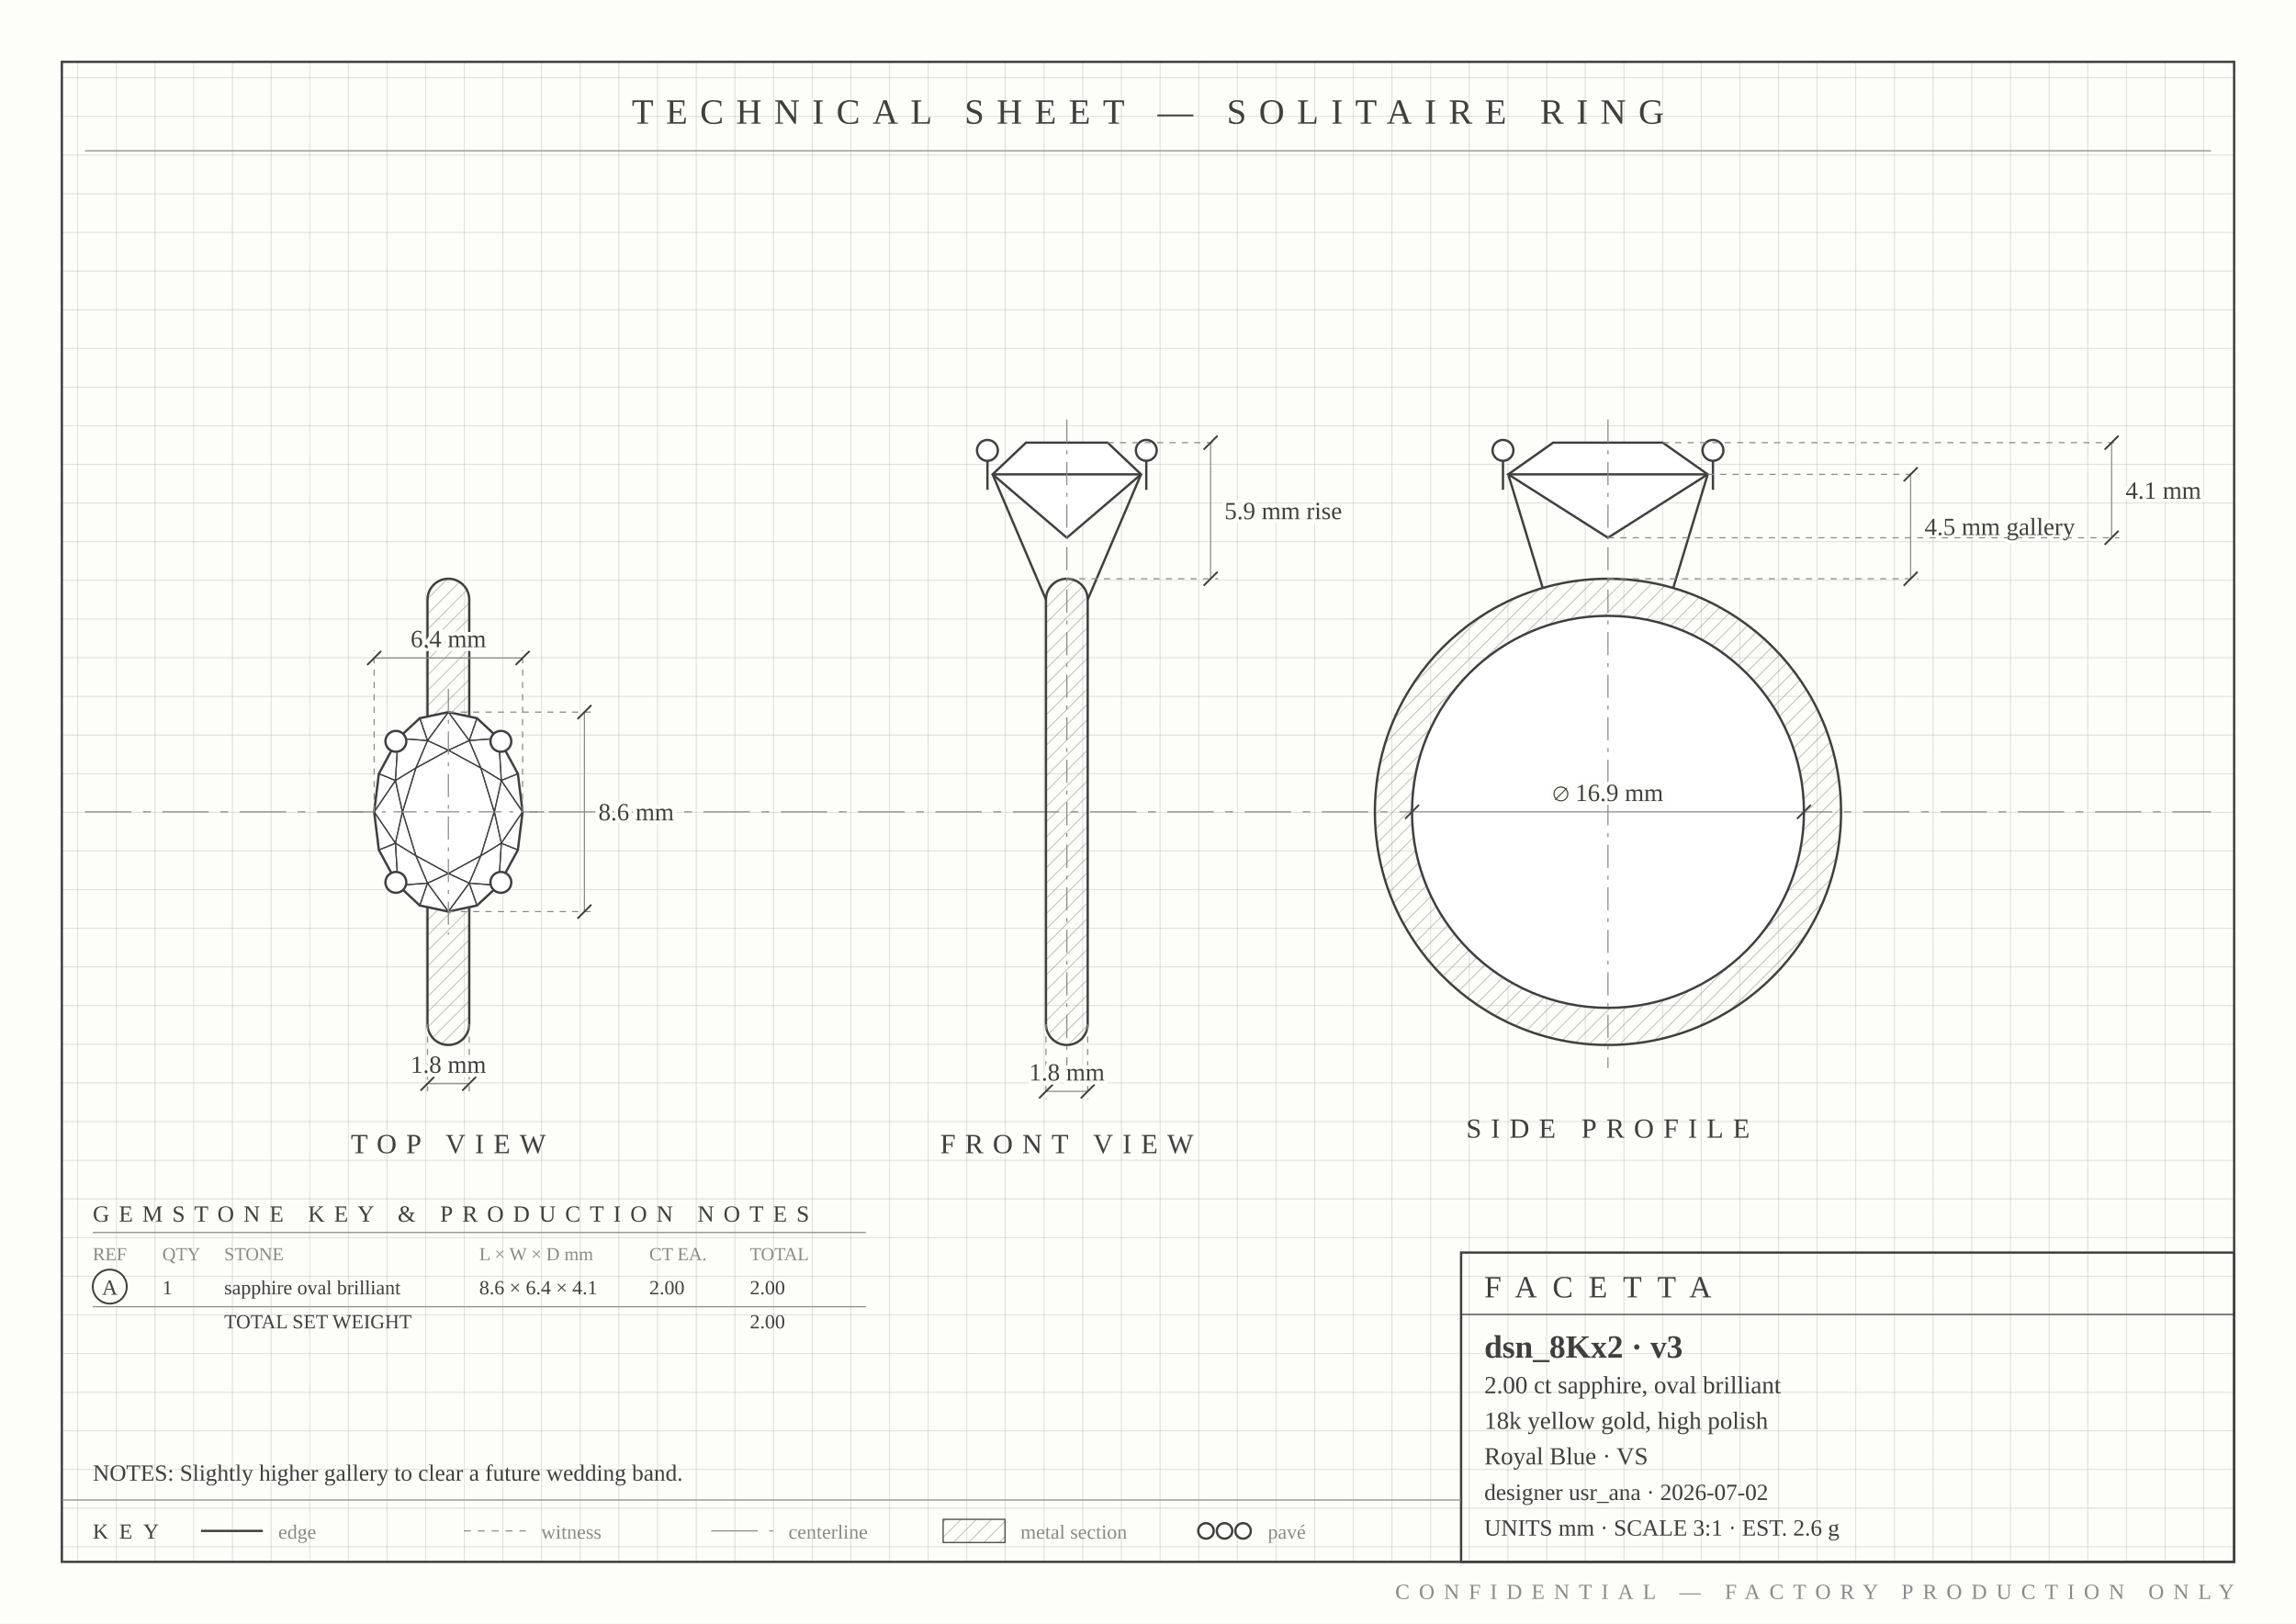
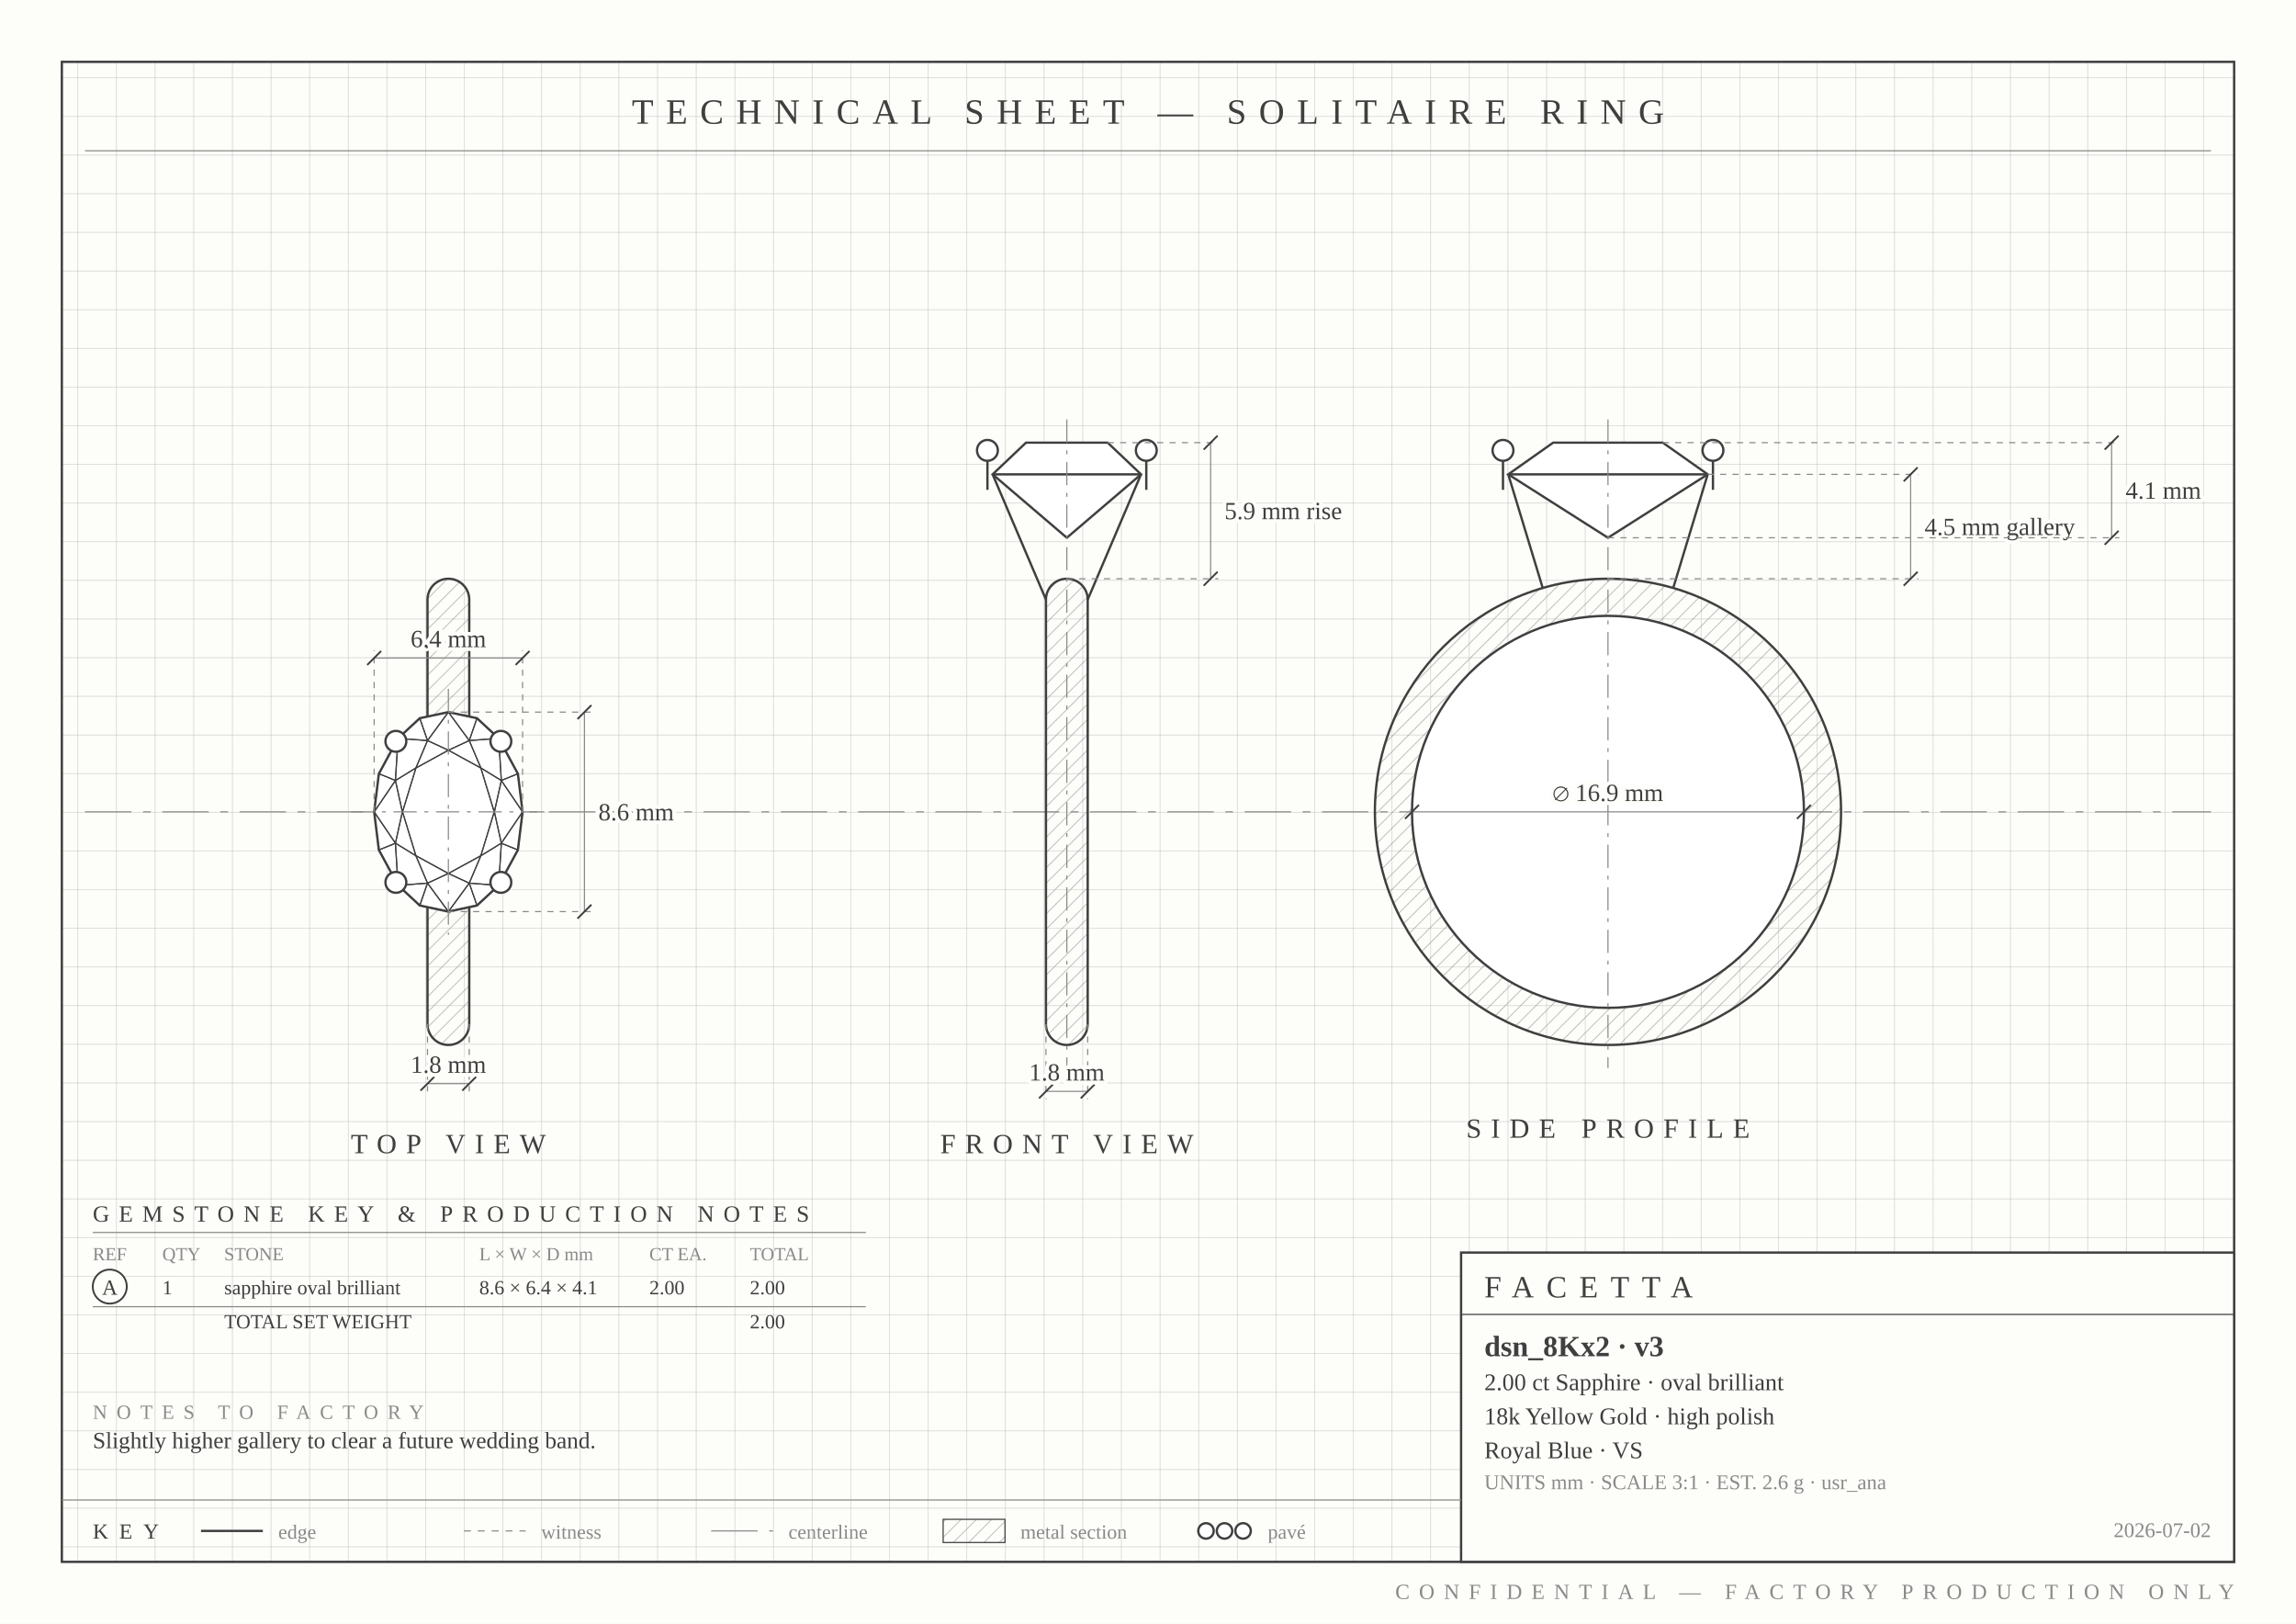
<svg xmlns="http://www.w3.org/2000/svg" viewBox="0 0 297 210" width="297mm" height="210mm" font-family="Georgia, 'Times New Roman', serif">
  <defs>
    <pattern id="hatch" width="1.4" height="1.4" patternTransform="rotate(45)" patternUnits="userSpaceOnUse">
      <line x1="0" y1="0" x2="0" y2="1.4" stroke="#8a8a8a" stroke-width="0.12" />
    </pattern>
    <pattern id="grid" width="5" height="5" patternUnits="userSpaceOnUse">
      <line x1="0" y1="0" x2="5" y2="0" stroke="#8a8a8a" stroke-width="0.06" />
      <line x1="0" y1="0" x2="0" y2="5" stroke="#8a8a8a" stroke-width="0.06" />
    </pattern>
  </defs>
  <rect x="0" y="0" width="297" height="210" fill="#fdfdfa" />
  <rect x="8" y="8" width="281" height="194" fill="url(#grid)" stroke="#3f3f3f" stroke-width="0.3" />
  <text x="148.50" y="16.00" font-family="Georgia, 'Times New Roman', serif" font-size="4.6" fill="#3f3f3f" text-anchor="middle" letter-spacing="1.6">TECHNICAL SHEET — SOLITAIRE RING</text>
  <line x1="11.00" y1="19.50" x2="286.00" y2="19.50" stroke="#8a8a8a" stroke-width="0.15" />
  <line x1="11.00" y1="105.00" x2="286.00" y2="105.00" stroke="#8a8a8a" stroke-width="0.15" stroke-dasharray="6 1.5 1 1.5" />
  <rect x="55.30" y="74.85" width="5.40" height="60.30" rx="2.70" fill="url(#hatch)" stroke="#3f3f3f" stroke-width="0.3" />
  <polygon points="48.40,105.00 49.01,100.07 51.49,95.50 51.50,95.49 54.30,92.89 54.30,92.89 58.00,92.10 61.70,92.89 61.70,92.89 64.50,95.49 64.51,95.50 66.99,100.07 67.60,105.00 66.99,109.93 64.51,114.50 64.50,114.51 61.70,117.11 61.70,117.11 58.00,117.90 54.30,117.11 54.30,117.11 51.50,114.51 51.49,114.50 49.01,109.93" fill="#ffffff" stroke="#3f3f3f" stroke-width="0.3" />
  <polygon points="60.70,95.78 60.70,95.78 58.00,97.03 58.00,97.03 55.30,95.78 55.30,95.78 58.00,92.10" fill="none" stroke="#3f3f3f" stroke-width="0.15" />
  <polygon points="55.30,114.22 55.30,114.22 58.00,112.97 58.00,112.97 60.70,114.22 60.70,114.22 58.00,117.90" fill="none" stroke="#3f3f3f" stroke-width="0.15" />
  <polygon points="55.30,95.78 55.30,95.78 53.80,99.32 51.15,100.95 51.15,100.94 51.49,95.50 51.50,95.49 51.50,95.49 55.30,95.78" fill="none" stroke="#3f3f3f" stroke-width="0.15" />
  <polygon points="55.30,114.22 55.30,114.22 55.30,114.22 51.50,114.51 51.50,114.51 51.49,114.50 51.15,109.06 51.15,109.05 53.80,110.68" fill="none" stroke="#3f3f3f" stroke-width="0.15" />
  <polygon points="64.50,95.49 64.51,95.50 64.85,100.94 64.85,100.95 62.20,99.32 60.70,95.78 60.70,95.78 60.70,95.78 64.50,95.49" fill="none" stroke="#3f3f3f" stroke-width="0.15" />
  <polygon points="64.51,114.50 64.50,114.51 64.50,114.51 60.70,114.22 60.70,114.22 60.70,114.22 62.20,110.68 64.85,109.05 64.85,109.06" fill="none" stroke="#3f3f3f" stroke-width="0.15" />
  <polygon points="51.15,100.95 52.05,105.00 51.15,109.05 48.40,105.00" fill="none" stroke="#3f3f3f" stroke-width="0.15" />
  <polygon points="64.85,109.05 63.95,105.00 64.85,100.95 67.60,105.00" fill="none" stroke="#3f3f3f" stroke-width="0.15" />
  <polygon points="58.00,92.10 58.00,92.10 55.30,95.78 55.30,95.78 54.30,92.89 54.30,92.89" fill="none" stroke="#3f3f3f" stroke-width="0.15" />
  <polygon points="58.00,117.90 58.00,117.90 54.30,117.11 54.30,117.11 55.30,114.22 55.30,114.22" fill="none" stroke="#3f3f3f" stroke-width="0.15" />
  <polygon points="61.70,92.89 61.70,92.89 60.70,95.78 60.70,95.78 58.00,92.10 58.00,92.10 58.00,92.10" fill="none" stroke="#3f3f3f" stroke-width="0.15" />
  <polygon points="60.70,114.22 60.70,114.22 61.70,117.11 61.70,117.11 58.00,117.90 58.00,117.90 58.00,117.90" fill="none" stroke="#3f3f3f" stroke-width="0.15" />
  <polygon points="62.20,110.67 58.00,112.97 58.00,112.97 53.80,110.67 52.07,105.00 53.80,99.33 58.00,97.03 58.00,97.03 62.20,99.33 63.93,105.00" fill="none" stroke="#3f3f3f" stroke-width="0.15" />
  <polygon points="58.00,97.03 53.80,99.33 53.80,99.32 55.30,95.78" fill="none" stroke="#3f3f3f" stroke-width="0.15" />
  <polygon points="58.00,112.97 55.30,114.22 53.80,110.68 53.80,110.67" fill="none" stroke="#3f3f3f" stroke-width="0.15" />
  <polygon points="60.70,95.78 62.20,99.32 62.20,99.33 58.00,97.03" fill="none" stroke="#3f3f3f" stroke-width="0.15" />
  <polygon points="62.20,110.68 60.70,114.22 58.00,112.97 62.20,110.67" fill="none" stroke="#3f3f3f" stroke-width="0.15" />
  <polygon points="53.80,99.32 53.80,99.33 52.07,105.00 52.05,105.00 51.15,100.95 51.15,100.95" fill="none" stroke="#3f3f3f" stroke-width="0.15" />
  <polygon points="53.80,110.67 53.80,110.68 51.15,109.05 51.15,109.05 52.05,105.00 52.07,105.00" fill="none" stroke="#3f3f3f" stroke-width="0.15" />
  <polygon points="64.85,100.95 63.95,105.00 63.93,105.00 62.20,99.33 62.20,99.32 64.85,100.95" fill="none" stroke="#3f3f3f" stroke-width="0.15" />
  <polygon points="63.93,105.00 63.95,105.00 64.85,109.05 64.85,109.05 62.20,110.68 62.20,110.67" fill="none" stroke="#3f3f3f" stroke-width="0.15" />
  <polygon points="54.30,92.89 55.30,95.78 51.50,95.49" fill="none" stroke="#3f3f3f" stroke-width="0.15" />
  <polygon points="55.30,114.22 54.30,117.11 51.50,114.51" fill="none" stroke="#3f3f3f" stroke-width="0.15" />
  <polygon points="64.50,95.49 60.70,95.78 61.70,92.89" fill="none" stroke="#3f3f3f" stroke-width="0.15" />
  <polygon points="64.50,114.51 61.70,117.11 60.70,114.22" fill="none" stroke="#3f3f3f" stroke-width="0.15" />
  <polygon points="51.49,95.50 51.15,100.94 49.01,100.07" fill="none" stroke="#3f3f3f" stroke-width="0.15" />
  <polygon points="51.15,109.06 51.49,114.50 49.01,109.93" fill="none" stroke="#3f3f3f" stroke-width="0.15" />
  <polygon points="64.85,100.94 64.51,95.50 66.99,100.07" fill="none" stroke="#3f3f3f" stroke-width="0.15" />
  <polygon points="66.99,109.93 64.51,114.50 64.85,109.06" fill="none" stroke="#3f3f3f" stroke-width="0.15" />
  <polygon points="51.15,109.05 51.15,109.05 51.15,109.06 49.01,109.93 49.01,109.93 48.40,105.00 48.40,105.00 48.40,105.00" fill="none" stroke="#3f3f3f" stroke-width="0.15" />
  <polygon points="51.15,100.94 51.15,100.95 51.15,100.95 48.40,105.00 48.40,105.00 49.01,100.07 49.01,100.07" fill="none" stroke="#3f3f3f" stroke-width="0.15" />
  <polygon points="67.60,105.00 67.60,105.00 66.99,109.93 66.99,109.93 64.85,109.06 64.85,109.05 64.85,109.05" fill="none" stroke="#3f3f3f" stroke-width="0.15" />
  <polygon points="66.99,100.07 66.99,100.07 67.60,105.00 67.60,105.00 67.60,105.00 64.85,100.95 64.85,100.95 64.85,100.94" fill="none" stroke="#3f3f3f" stroke-width="0.15" />
  <line x1="58.00" y1="89.10" x2="58.00" y2="120.90" stroke="#8a8a8a" stroke-width="0.15" stroke-dasharray="3 1 0.5 1" />
  <line x1="45.40" y1="105.00" x2="70.60" y2="105.00" stroke="#8a8a8a" stroke-width="0.15" stroke-dasharray="3 1 0.5 1" />
  <circle cx="64.79" cy="114.12" r="1.35" fill="#ffffff" stroke="#3f3f3f" stroke-width="0.3" />
  <circle cx="51.21" cy="114.12" r="1.35" fill="#ffffff" stroke="#3f3f3f" stroke-width="0.3" />
  <circle cx="51.21" cy="95.88" r="1.35" fill="#ffffff" stroke="#3f3f3f" stroke-width="0.3" />
  <circle cx="64.79" cy="95.88" r="1.35" fill="#ffffff" stroke="#3f3f3f" stroke-width="0.3" />
  <line x1="48.40" y1="105.00" x2="48.40" y2="84.10" stroke="#8a8a8a" stroke-width="0.15" stroke-dasharray="0.8 0.8" />
  <line x1="67.60" y1="105.00" x2="67.60" y2="84.10" stroke="#8a8a8a" stroke-width="0.15" stroke-dasharray="0.8 0.8" />
  <line x1="48.40" y1="85.10" x2="67.60" y2="85.10" stroke="#8a8a8a" stroke-width="0.15" />
  <line x1="47.50" y1="86.00" x2="49.30" y2="84.20" stroke="#3f3f3f" stroke-width="0.24" />
  <line x1="66.70" y1="86.00" x2="68.50" y2="84.20" stroke="#3f3f3f" stroke-width="0.24" />
  <text x="58.00" y="83.70" font-family="Georgia, 'Times New Roman', serif" font-size="3.2" fill="#3f3f3f" text-anchor="middle" stroke="#fdfdfa" stroke-width="1.0" stroke-linejoin="round" paint-order="stroke">6.4 mm</text>
  <line x1="58.00" y1="92.10" x2="76.60" y2="92.10" stroke="#8a8a8a" stroke-width="0.15" stroke-dasharray="0.8 0.8" />
  <line x1="58.00" y1="117.90" x2="76.60" y2="117.90" stroke="#8a8a8a" stroke-width="0.15" stroke-dasharray="0.8 0.8" />
  <line x1="75.60" y1="92.10" x2="75.60" y2="117.90" stroke="#8a8a8a" stroke-width="0.15" />
  <line x1="74.70" y1="93.00" x2="76.50" y2="91.20" stroke="#3f3f3f" stroke-width="0.24" />
  <line x1="74.70" y1="118.80" x2="76.50" y2="117.00" stroke="#3f3f3f" stroke-width="0.24" />
  <text x="77.40" y="106.10" font-family="Georgia, 'Times New Roman', serif" font-size="3.2" fill="#3f3f3f" text-anchor="start" stroke="#fdfdfa" stroke-width="1.0" stroke-linejoin="round" paint-order="stroke">8.6 mm</text>
  <line x1="55.30" y1="132.45" x2="55.30" y2="141.15" stroke="#8a8a8a" stroke-width="0.15" stroke-dasharray="0.8 0.8" />
  <line x1="60.70" y1="132.45" x2="60.70" y2="141.15" stroke="#8a8a8a" stroke-width="0.15" stroke-dasharray="0.8 0.8" />
  <line x1="55.30" y1="140.15" x2="60.70" y2="140.15" stroke="#8a8a8a" stroke-width="0.15" />
  <line x1="54.40" y1="141.05" x2="56.20" y2="139.25" stroke="#3f3f3f" stroke-width="0.24" />
  <line x1="59.80" y1="141.05" x2="61.60" y2="139.25" stroke="#3f3f3f" stroke-width="0.24" />
  <text x="58.00" y="138.75" font-family="Georgia, 'Times New Roman', serif" font-size="3.2" fill="#3f3f3f" text-anchor="middle" stroke="#fdfdfa" stroke-width="1.0" stroke-linejoin="round" paint-order="stroke">1.8 mm</text>
  <text x="58.00" y="149.15" font-family="Georgia, 'Times New Roman', serif" font-size="3.6" fill="#3f3f3f" text-anchor="middle" letter-spacing="1.2">TOP VIEW</text>
  <rect x="135.30" y="74.85" width="5.40" height="60.30" rx="2.70" fill="url(#hatch)" stroke="#3f3f3f" stroke-width="0.3" />
  <line x1="135.30" y1="77.55" x2="128.40" y2="61.35" stroke="#3f3f3f" stroke-width="0.3" />
  <line x1="140.70" y1="77.55" x2="147.60" y2="61.35" stroke="#3f3f3f" stroke-width="0.3" />
  <polygon points="132.72,57.25 143.28,57.25 147.60,61.35 138.00,69.55 128.40,61.35" fill="#ffffff" stroke="#3f3f3f" stroke-width="0.3" />
  <line x1="128.40" y1="61.35" x2="147.60" y2="61.35" stroke="#3f3f3f" stroke-width="0.3" />
  <line x1="138.00" y1="54.25" x2="138.00" y2="138.15" stroke="#8a8a8a" stroke-width="0.15" stroke-dasharray="3 1 0.5 1" />
  <line x1="127.73" y1="63.35" x2="127.73" y2="58.25" stroke="#3f3f3f" stroke-width="0.3" />
  <circle cx="127.73" cy="58.25" r="1.35" fill="#ffffff" stroke="#3f3f3f" stroke-width="0.3" />
  <line x1="148.28" y1="63.35" x2="148.28" y2="58.25" stroke="#3f3f3f" stroke-width="0.3" />
  <circle cx="148.28" cy="58.25" r="1.35" fill="#ffffff" stroke="#3f3f3f" stroke-width="0.3" />
  <line x1="143.28" y1="57.25" x2="157.60" y2="57.25" stroke="#8a8a8a" stroke-width="0.15" stroke-dasharray="0.8 0.8" />
  <line x1="138.00" y1="74.85" x2="157.60" y2="74.85" stroke="#8a8a8a" stroke-width="0.15" stroke-dasharray="0.8 0.8" />
  <line x1="156.60" y1="57.25" x2="156.60" y2="74.85" stroke="#8a8a8a" stroke-width="0.15" />
  <line x1="155.70" y1="58.15" x2="157.50" y2="56.35" stroke="#3f3f3f" stroke-width="0.24" />
  <line x1="155.70" y1="75.75" x2="157.50" y2="73.95" stroke="#3f3f3f" stroke-width="0.24" />
  <text x="158.40" y="67.15" font-family="Georgia, 'Times New Roman', serif" font-size="3.2" fill="#3f3f3f" text-anchor="start" stroke="#fdfdfa" stroke-width="1.0" stroke-linejoin="round" paint-order="stroke">5.9 mm rise</text>
  <line x1="135.30" y1="132.45" x2="135.30" y2="142.15" stroke="#8a8a8a" stroke-width="0.15" stroke-dasharray="0.8 0.8" />
  <line x1="140.70" y1="132.45" x2="140.70" y2="142.15" stroke="#8a8a8a" stroke-width="0.15" stroke-dasharray="0.8 0.8" />
  <line x1="135.30" y1="141.15" x2="140.70" y2="141.15" stroke="#8a8a8a" stroke-width="0.15" />
  <line x1="134.40" y1="142.05" x2="136.20" y2="140.25" stroke="#3f3f3f" stroke-width="0.24" />
  <line x1="139.80" y1="142.05" x2="141.60" y2="140.25" stroke="#3f3f3f" stroke-width="0.24" />
  <text x="138.00" y="139.75" font-family="Georgia, 'Times New Roman', serif" font-size="3.2" fill="#3f3f3f" text-anchor="middle" stroke="#fdfdfa" stroke-width="1.0" stroke-linejoin="round" paint-order="stroke">1.8 mm</text>
  <text x="138.00" y="149.15" font-family="Georgia, 'Times New Roman', serif" font-size="3.6" fill="#3f3f3f" text-anchor="middle" letter-spacing="1.2">FRONT VIEW</text>
  <circle cx="208.00" cy="105.00" r="30.15" fill="url(#hatch)" stroke="#3f3f3f" stroke-width="0.3" />
  <circle cx="208.00" cy="105.00" r="25.35" fill="#ffffff" stroke="#3f3f3f" stroke-width="0.3" />
  <line x1="199.56" y1="76.05" x2="195.10" y2="61.35" stroke="#3f3f3f" stroke-width="0.3" />
  <line x1="216.44" y1="76.05" x2="220.90" y2="61.35" stroke="#3f3f3f" stroke-width="0.3" />
  <polygon points="200.91,57.25 215.09,57.25 220.90,61.35 208.00,69.55 195.10,61.35" fill="#ffffff" stroke="#3f3f3f" stroke-width="0.3" />
  <line x1="195.10" y1="61.35" x2="220.90" y2="61.35" stroke="#3f3f3f" stroke-width="0.3" />
  <line x1="208.00" y1="54.25" x2="208.00" y2="138.15" stroke="#8a8a8a" stroke-width="0.15" stroke-dasharray="3 1 0.5 1" />
  <line x1="194.42" y1="63.35" x2="194.42" y2="58.25" stroke="#3f3f3f" stroke-width="0.3" />
  <circle cx="194.42" cy="58.25" r="1.35" fill="#ffffff" stroke="#3f3f3f" stroke-width="0.3" />
  <line x1="221.58" y1="63.35" x2="221.58" y2="58.25" stroke="#3f3f3f" stroke-width="0.3" />
  <circle cx="221.58" cy="58.25" r="1.35" fill="#ffffff" stroke="#3f3f3f" stroke-width="0.3" />
  <line x1="182.65" y1="105.00" x2="233.35" y2="105.00" stroke="#8a8a8a" stroke-width="0.15" />
  <line x1="181.75" y1="105.90" x2="183.55" y2="104.10" stroke="#3f3f3f" stroke-width="0.24" />
  <line x1="232.45" y1="105.90" x2="234.25" y2="104.10" stroke="#3f3f3f" stroke-width="0.24" />
  <text x="208.00" y="103.60" font-family="Georgia, 'Times New Roman', serif" font-size="3.2" fill="#3f3f3f" text-anchor="middle" stroke="#fdfdfa" stroke-width="1.0" stroke-linejoin="round" paint-order="stroke">⌀ 16.9 mm</text>
  <line x1="220.90" y1="61.35" x2="248.15" y2="61.35" stroke="#8a8a8a" stroke-width="0.15" stroke-dasharray="0.8 0.8" />
  <line x1="208.00" y1="74.85" x2="248.15" y2="74.85" stroke="#8a8a8a" stroke-width="0.15" stroke-dasharray="0.8 0.8" />
  <line x1="247.15" y1="61.35" x2="247.15" y2="74.85" stroke="#8a8a8a" stroke-width="0.15" />
  <line x1="246.25" y1="62.25" x2="248.05" y2="60.45" stroke="#3f3f3f" stroke-width="0.24" />
  <line x1="246.25" y1="75.75" x2="248.05" y2="73.95" stroke="#3f3f3f" stroke-width="0.24" />
  <text x="248.95" y="69.20" font-family="Georgia, 'Times New Roman', serif" font-size="3.2" fill="#3f3f3f" text-anchor="start" stroke="#fdfdfa" stroke-width="1.0" stroke-linejoin="round" paint-order="stroke">4.5 mm gallery</text>
  <line x1="215.09" y1="57.25" x2="274.15" y2="57.25" stroke="#8a8a8a" stroke-width="0.15" stroke-dasharray="0.8 0.8" />
  <line x1="208.00" y1="69.55" x2="274.15" y2="69.55" stroke="#8a8a8a" stroke-width="0.15" stroke-dasharray="0.8 0.8" />
  <line x1="273.15" y1="57.25" x2="273.15" y2="69.55" stroke="#8a8a8a" stroke-width="0.15" />
  <line x1="272.25" y1="58.15" x2="274.05" y2="56.35" stroke="#3f3f3f" stroke-width="0.24" />
  <line x1="272.25" y1="70.45" x2="274.05" y2="68.65" stroke="#3f3f3f" stroke-width="0.24" />
  <text x="274.95" y="64.50" font-family="Georgia, 'Times New Roman', serif" font-size="3.2" fill="#3f3f3f" text-anchor="start" stroke="#fdfdfa" stroke-width="1.0" stroke-linejoin="round" paint-order="stroke">4.1 mm</text>
  <text x="208.00" y="147.15" font-family="Georgia, 'Times New Roman', serif" font-size="3.6" fill="#3f3f3f" text-anchor="middle" letter-spacing="1.2">SIDE PROFILE</text>
  <text x="12.00" y="158.00" font-family="Georgia, 'Times New Roman', serif" font-size="3.0" fill="#3f3f3f" text-anchor="start" letter-spacing="1.2">GEMSTONE KEY &amp; PRODUCTION NOTES</text>
  <line x1="12.00" y1="159.40" x2="112.00" y2="159.40" stroke="#8a8a8a" stroke-width="0.15" />
  <text x="12.00" y="163.00" font-family="Georgia, 'Times New Roman', serif" font-size="2.4" fill="#8a8a8a" text-anchor="start">REF</text>
  <text x="21.00" y="163.00" font-family="Georgia, 'Times New Roman', serif" font-size="2.4" fill="#8a8a8a" text-anchor="start">QTY</text>
  <text x="29.00" y="163.00" font-family="Georgia, 'Times New Roman', serif" font-size="2.4" fill="#8a8a8a" text-anchor="start">STONE</text>
  <text x="62.00" y="163.00" font-family="Georgia, 'Times New Roman', serif" font-size="2.4" fill="#8a8a8a" text-anchor="start">L × W × D mm</text>
  <text x="84.00" y="163.00" font-family="Georgia, 'Times New Roman', serif" font-size="2.4" fill="#8a8a8a" text-anchor="start">CT EA.</text>
  <text x="97.00" y="163.00" font-family="Georgia, 'Times New Roman', serif" font-size="2.4" fill="#8a8a8a" text-anchor="start">TOTAL</text>
  <circle cx="14.20" cy="166.40" r="2.2" fill="#fdfdfa" stroke="#3f3f3f" stroke-width="0.24" />
  <text x="14.20" y="167.45" font-family="Georgia, 'Times New Roman', serif" font-size="2.8" fill="#3f3f3f" text-anchor="middle">A</text>
  <text x="21.00" y="167.40" font-family="Georgia, 'Times New Roman', serif" font-size="2.6" fill="#3f3f3f" text-anchor="start">1</text>
  <text x="29.00" y="167.40" font-family="Georgia, 'Times New Roman', serif" font-size="2.6" fill="#3f3f3f" text-anchor="start">sapphire oval brilliant</text>
  <text x="62.00" y="167.40" font-family="Georgia, 'Times New Roman', serif" font-size="2.6" fill="#3f3f3f" text-anchor="start">8.6 × 6.4 × 4.1</text>
  <text x="84.00" y="167.40" font-family="Georgia, 'Times New Roman', serif" font-size="2.6" fill="#3f3f3f" text-anchor="start">2.00</text>
  <text x="97.00" y="167.40" font-family="Georgia, 'Times New Roman', serif" font-size="2.6" fill="#3f3f3f" text-anchor="start">2.00</text>
  <line x1="12.00" y1="169.00" x2="112.00" y2="169.00" stroke="#8a8a8a" stroke-width="0.15" />
  <text x="29.00" y="171.80" font-family="Georgia, 'Times New Roman', serif" font-size="2.6" fill="#3f3f3f" text-anchor="start">TOTAL SET WEIGHT</text>
  <text x="97.00" y="171.80" font-family="Georgia, 'Times New Roman', serif" font-size="2.6" fill="#3f3f3f" text-anchor="start">2.00</text>
-   <rect x="189.00" y="162.00" width="100" height="40" fill="none" stroke="#3f3f3f" stroke-width="0.3" />
+   <rect x="189.00" y="162.00" width="100" height="40" fill="#fdfdfa" stroke="#3f3f3f" stroke-width="0.3" />
  <line x1="189.00" y1="170.00" x2="289.00" y2="170.00" stroke="#3f3f3f" stroke-width="0.15" />
-   <text x="192.00" y="167.80" font-family="Georgia, 'Times New Roman', serif" font-size="4.0" fill="#3f3f3f" text-anchor="start" letter-spacing="2.0">FACETTA</text>
-   <text x="192.00" y="175.60" font-family="Georgia, 'Times New Roman', serif" font-size="4.2" fill="#3f3f3f" text-anchor="start" font-weight="bold">dsn_8Kx2  ·  v3</text>
-   <text x="192.00" y="180.20" font-family="Georgia, 'Times New Roman', serif" font-size="3.2" fill="#3f3f3f" text-anchor="start">2.00 ct sapphire, oval brilliant</text>
-   <text x="192.00" y="184.80" font-family="Georgia, 'Times New Roman', serif" font-size="3.2" fill="#3f3f3f" text-anchor="start">18k yellow gold, high polish</text>
-   <text x="192.00" y="189.40" font-family="Georgia, 'Times New Roman', serif" font-size="3.2" fill="#3f3f3f" text-anchor="start">Royal Blue  ·  VS</text>
-   <text x="192.00" y="194.00" font-family="Georgia, 'Times New Roman', serif" font-size="3.0" fill="#3f3f3f" text-anchor="start">designer usr_ana  ·  2026-07-02</text>
-   <text x="192.00" y="198.60" font-family="Georgia, 'Times New Roman', serif" font-size="3.0" fill="#3f3f3f" text-anchor="start">UNITS mm  ·  SCALE 3:1  ·  EST. 2.6 g</text>
+   <text x="192.00" y="167.80" font-family="Georgia, 'Times New Roman', serif" font-size="4.0" fill="#3f3f3f" text-anchor="start" letter-spacing="1.6">FACETTA</text>
+   <text x="192.00" y="175.40" font-family="Georgia, 'Times New Roman', serif" font-size="3.8" fill="#3f3f3f" text-anchor="start" font-weight="bold">dsn_8Kx2  ·  v3</text>
+   <text x="192.00" y="179.80" font-family="Georgia, 'Times New Roman', serif" font-size="3.1" fill="#3f3f3f" text-anchor="start">2.00 ct Sapphire  ·  oval brilliant</text>
+   <text x="192.00" y="184.20" font-family="Georgia, 'Times New Roman', serif" font-size="3.1" fill="#3f3f3f" text-anchor="start">18k Yellow Gold  ·  high polish</text>
+   <text x="192.00" y="188.60" font-family="Georgia, 'Times New Roman', serif" font-size="3.1" fill="#3f3f3f" text-anchor="start">Royal Blue  ·  VS</text>
+   <text x="192.00" y="192.60" font-family="Georgia, 'Times New Roman', serif" font-size="2.7" fill="#8a8a8a" text-anchor="start">UNITS mm  ·  SCALE 3:1  ·  EST. 2.6 g  ·  usr_ana</text>
+   <text x="286.00" y="198.80" font-family="Georgia, 'Times New Roman', serif" font-size="2.7" fill="#8a8a8a" text-anchor="end">2026-07-02</text>
  <line x1="8.00" y1="194.00" x2="189.00" y2="194.00" stroke="#8a8a8a" stroke-width="0.15" />
  <text x="12.00" y="199.00" font-family="Georgia, 'Times New Roman', serif" font-size="2.8" fill="#3f3f3f" text-anchor="start" letter-spacing="1.4">KEY</text>
  <line x1="26.00" y1="198.00" x2="34.00" y2="198.00" stroke="#3f3f3f" stroke-width="0.3" />
  <text x="36.00" y="199.00" font-family="Georgia, 'Times New Roman', serif" font-size="2.6" fill="#8a8a8a" text-anchor="start">edge</text>
  <line x1="60.00" y1="198.00" x2="68.00" y2="198.00" stroke="#8a8a8a" stroke-width="0.15" stroke-dasharray="0.9 0.9" />
  <text x="70.00" y="199.00" font-family="Georgia, 'Times New Roman', serif" font-size="2.6" fill="#8a8a8a" text-anchor="start">witness</text>
  <line x1="92.00" y1="198.00" x2="100.00" y2="198.00" stroke="#8a8a8a" stroke-width="0.15" stroke-dasharray="6 1.5 1 1.5" />
  <text x="102.00" y="199.00" font-family="Georgia, 'Times New Roman', serif" font-size="2.6" fill="#8a8a8a" text-anchor="start">centerline</text>
  <rect x="122.00" y="196.50" width="8" height="3" fill="url(#hatch)" stroke="#3f3f3f" stroke-width="0.15" />
  <text x="132.00" y="199.00" font-family="Georgia, 'Times New Roman', serif" font-size="2.6" fill="#8a8a8a" text-anchor="start">metal section</text>
  <circle cx="156.00" cy="198.00" r="1.00" fill="#ffffff" stroke="#3f3f3f" stroke-width="0.3" />
  <circle cx="158.40" cy="198.00" r="1.00" fill="#ffffff" stroke="#3f3f3f" stroke-width="0.3" />
  <circle cx="160.80" cy="198.00" r="1.00" fill="#ffffff" stroke="#3f3f3f" stroke-width="0.3" />
  <text x="164.00" y="199.00" font-family="Georgia, 'Times New Roman', serif" font-size="2.6" fill="#8a8a8a" text-anchor="start">pavé</text>
-   <text x="12.00" y="191.50" font-family="Georgia, 'Times New Roman', serif" font-size="3.0" fill="#3f3f3f" text-anchor="start">NOTES: Slightly higher gallery to clear a future wedding band.</text>
+   <text x="12.00" y="183.50" font-family="Georgia, 'Times New Roman', serif" font-size="2.6" fill="#8a8a8a" text-anchor="start" letter-spacing="1.2">NOTES TO FACTORY</text>
+   <text x="12.00" y="187.30" font-family="Georgia, 'Times New Roman', serif" font-size="3.0" fill="#3f3f3f" text-anchor="start">Slightly higher gallery to clear a future wedding band.</text>
  <text x="289.00" y="206.80" font-family="Georgia, 'Times New Roman', serif" font-size="2.8" fill="#8a8a8a" text-anchor="end" letter-spacing="1.2">CONFIDENTIAL — FACTORY PRODUCTION ONLY</text>
</svg>
